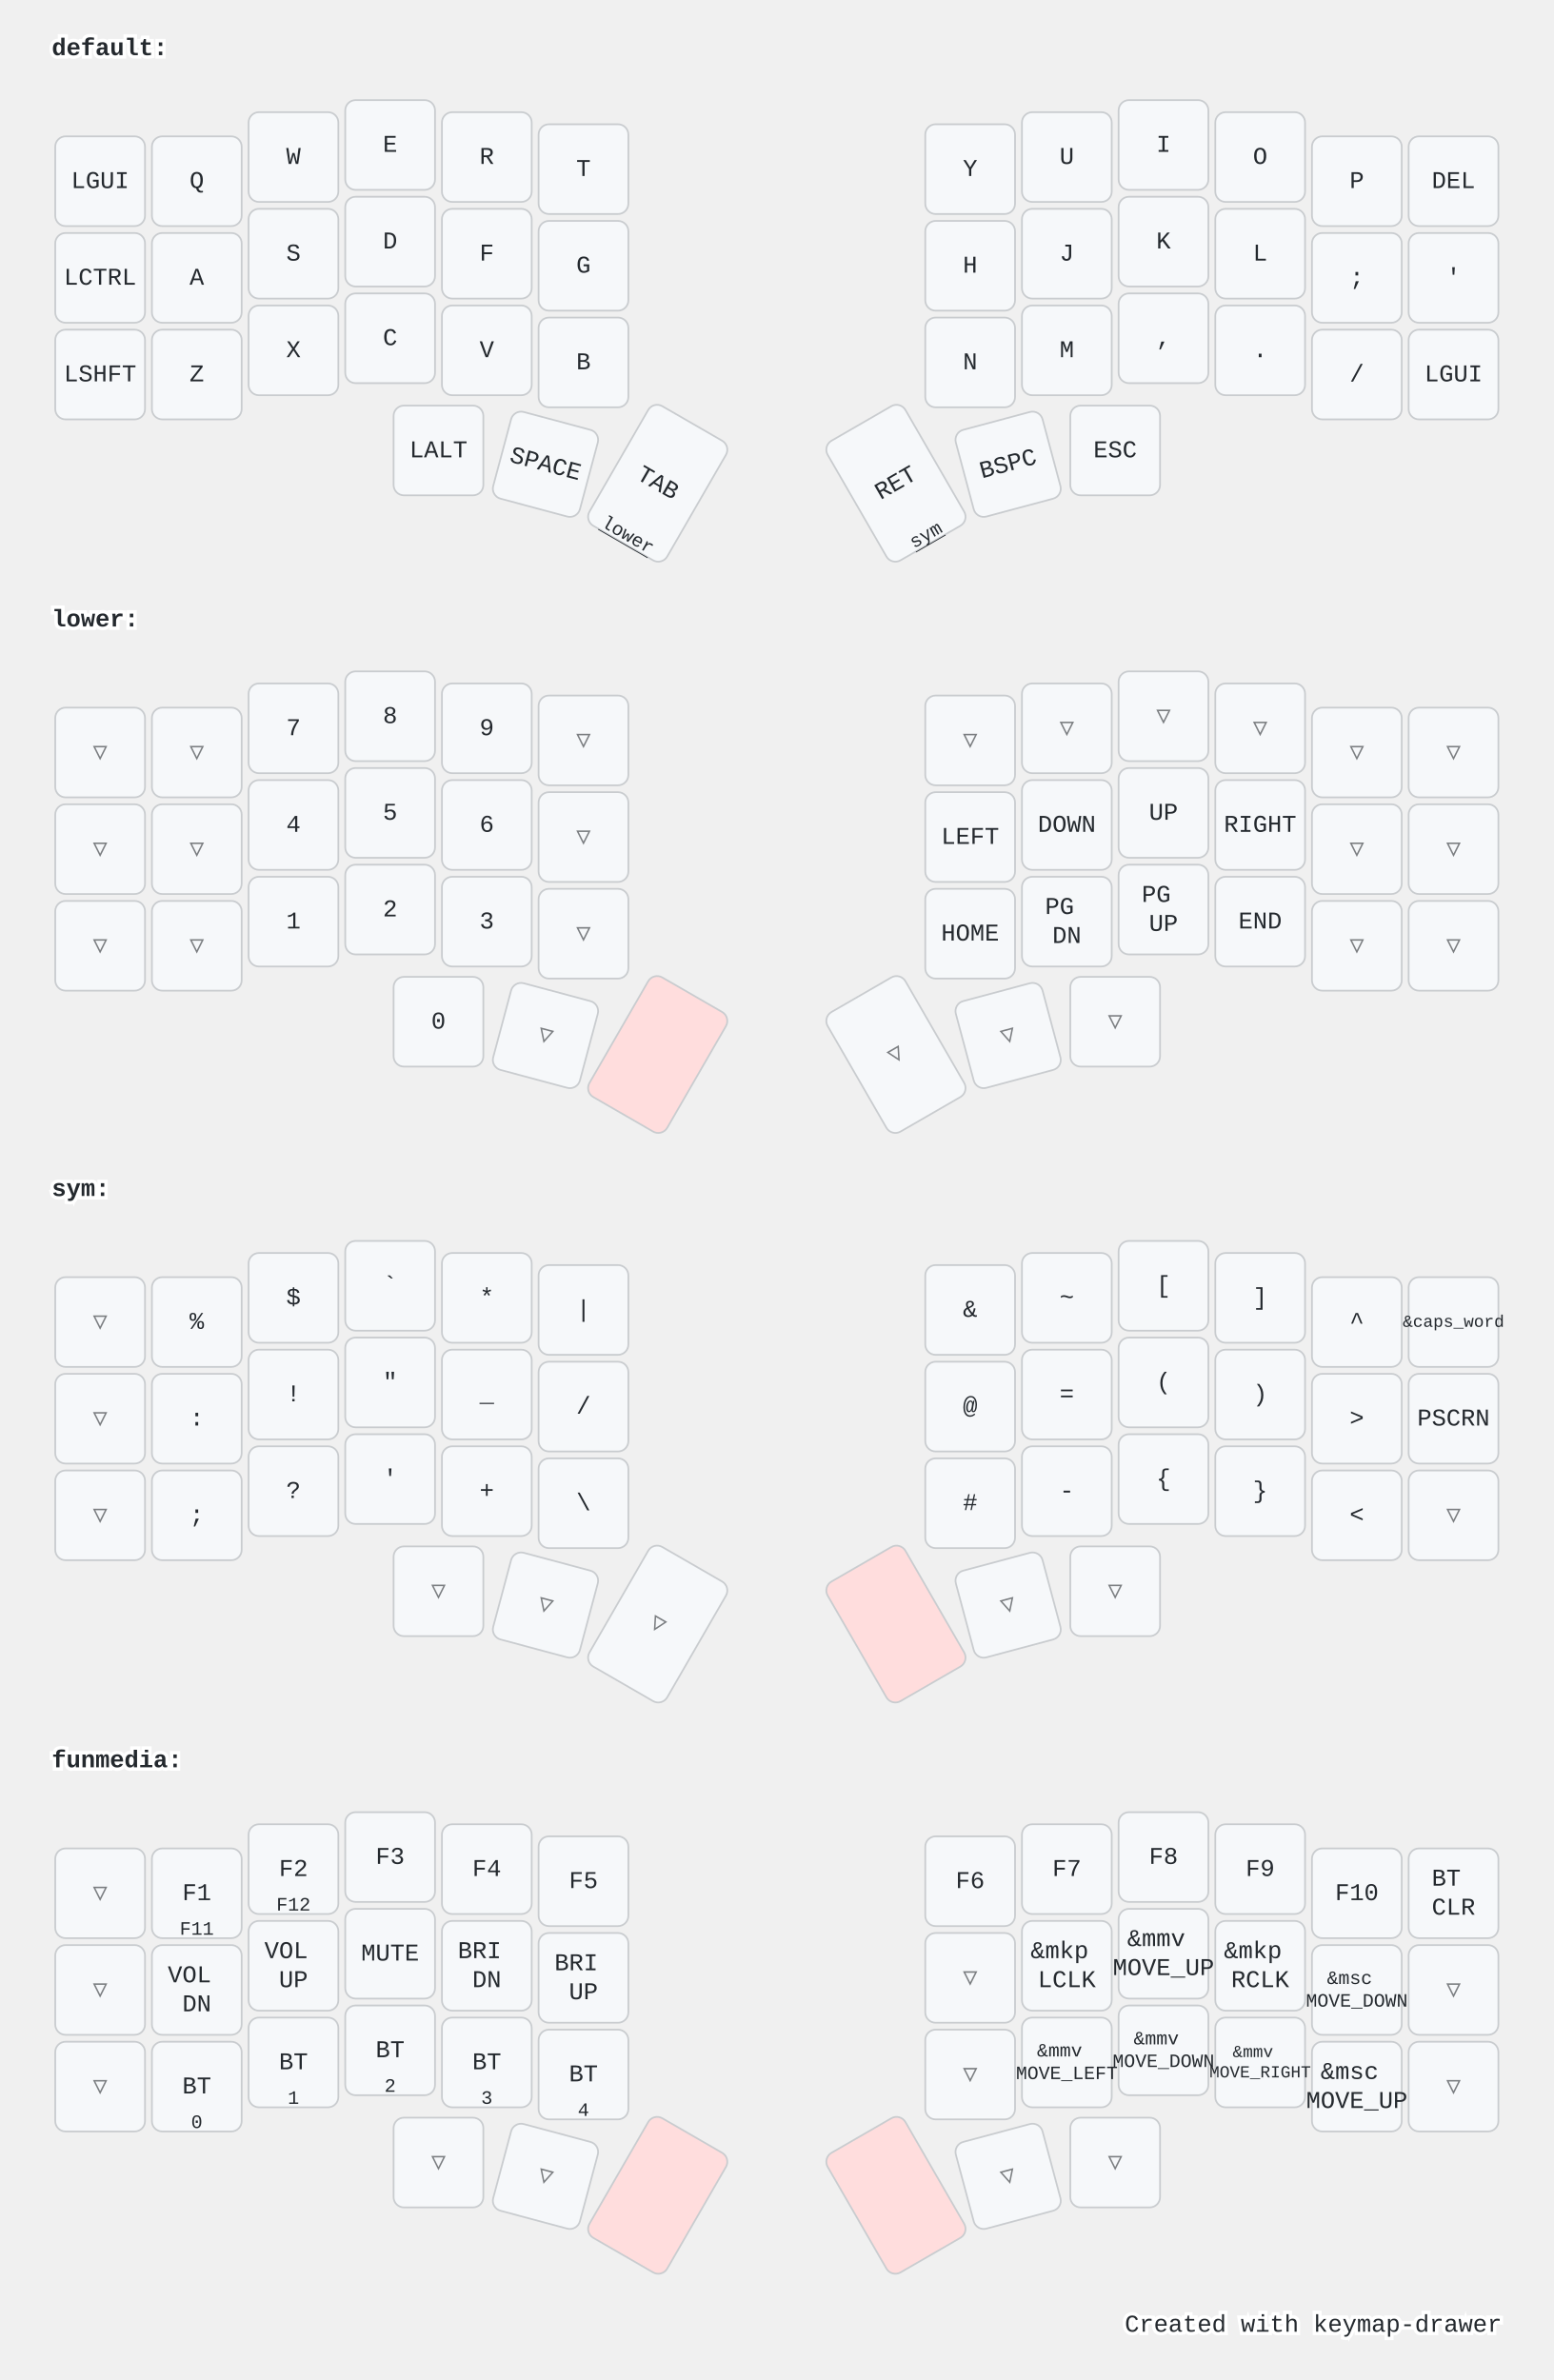
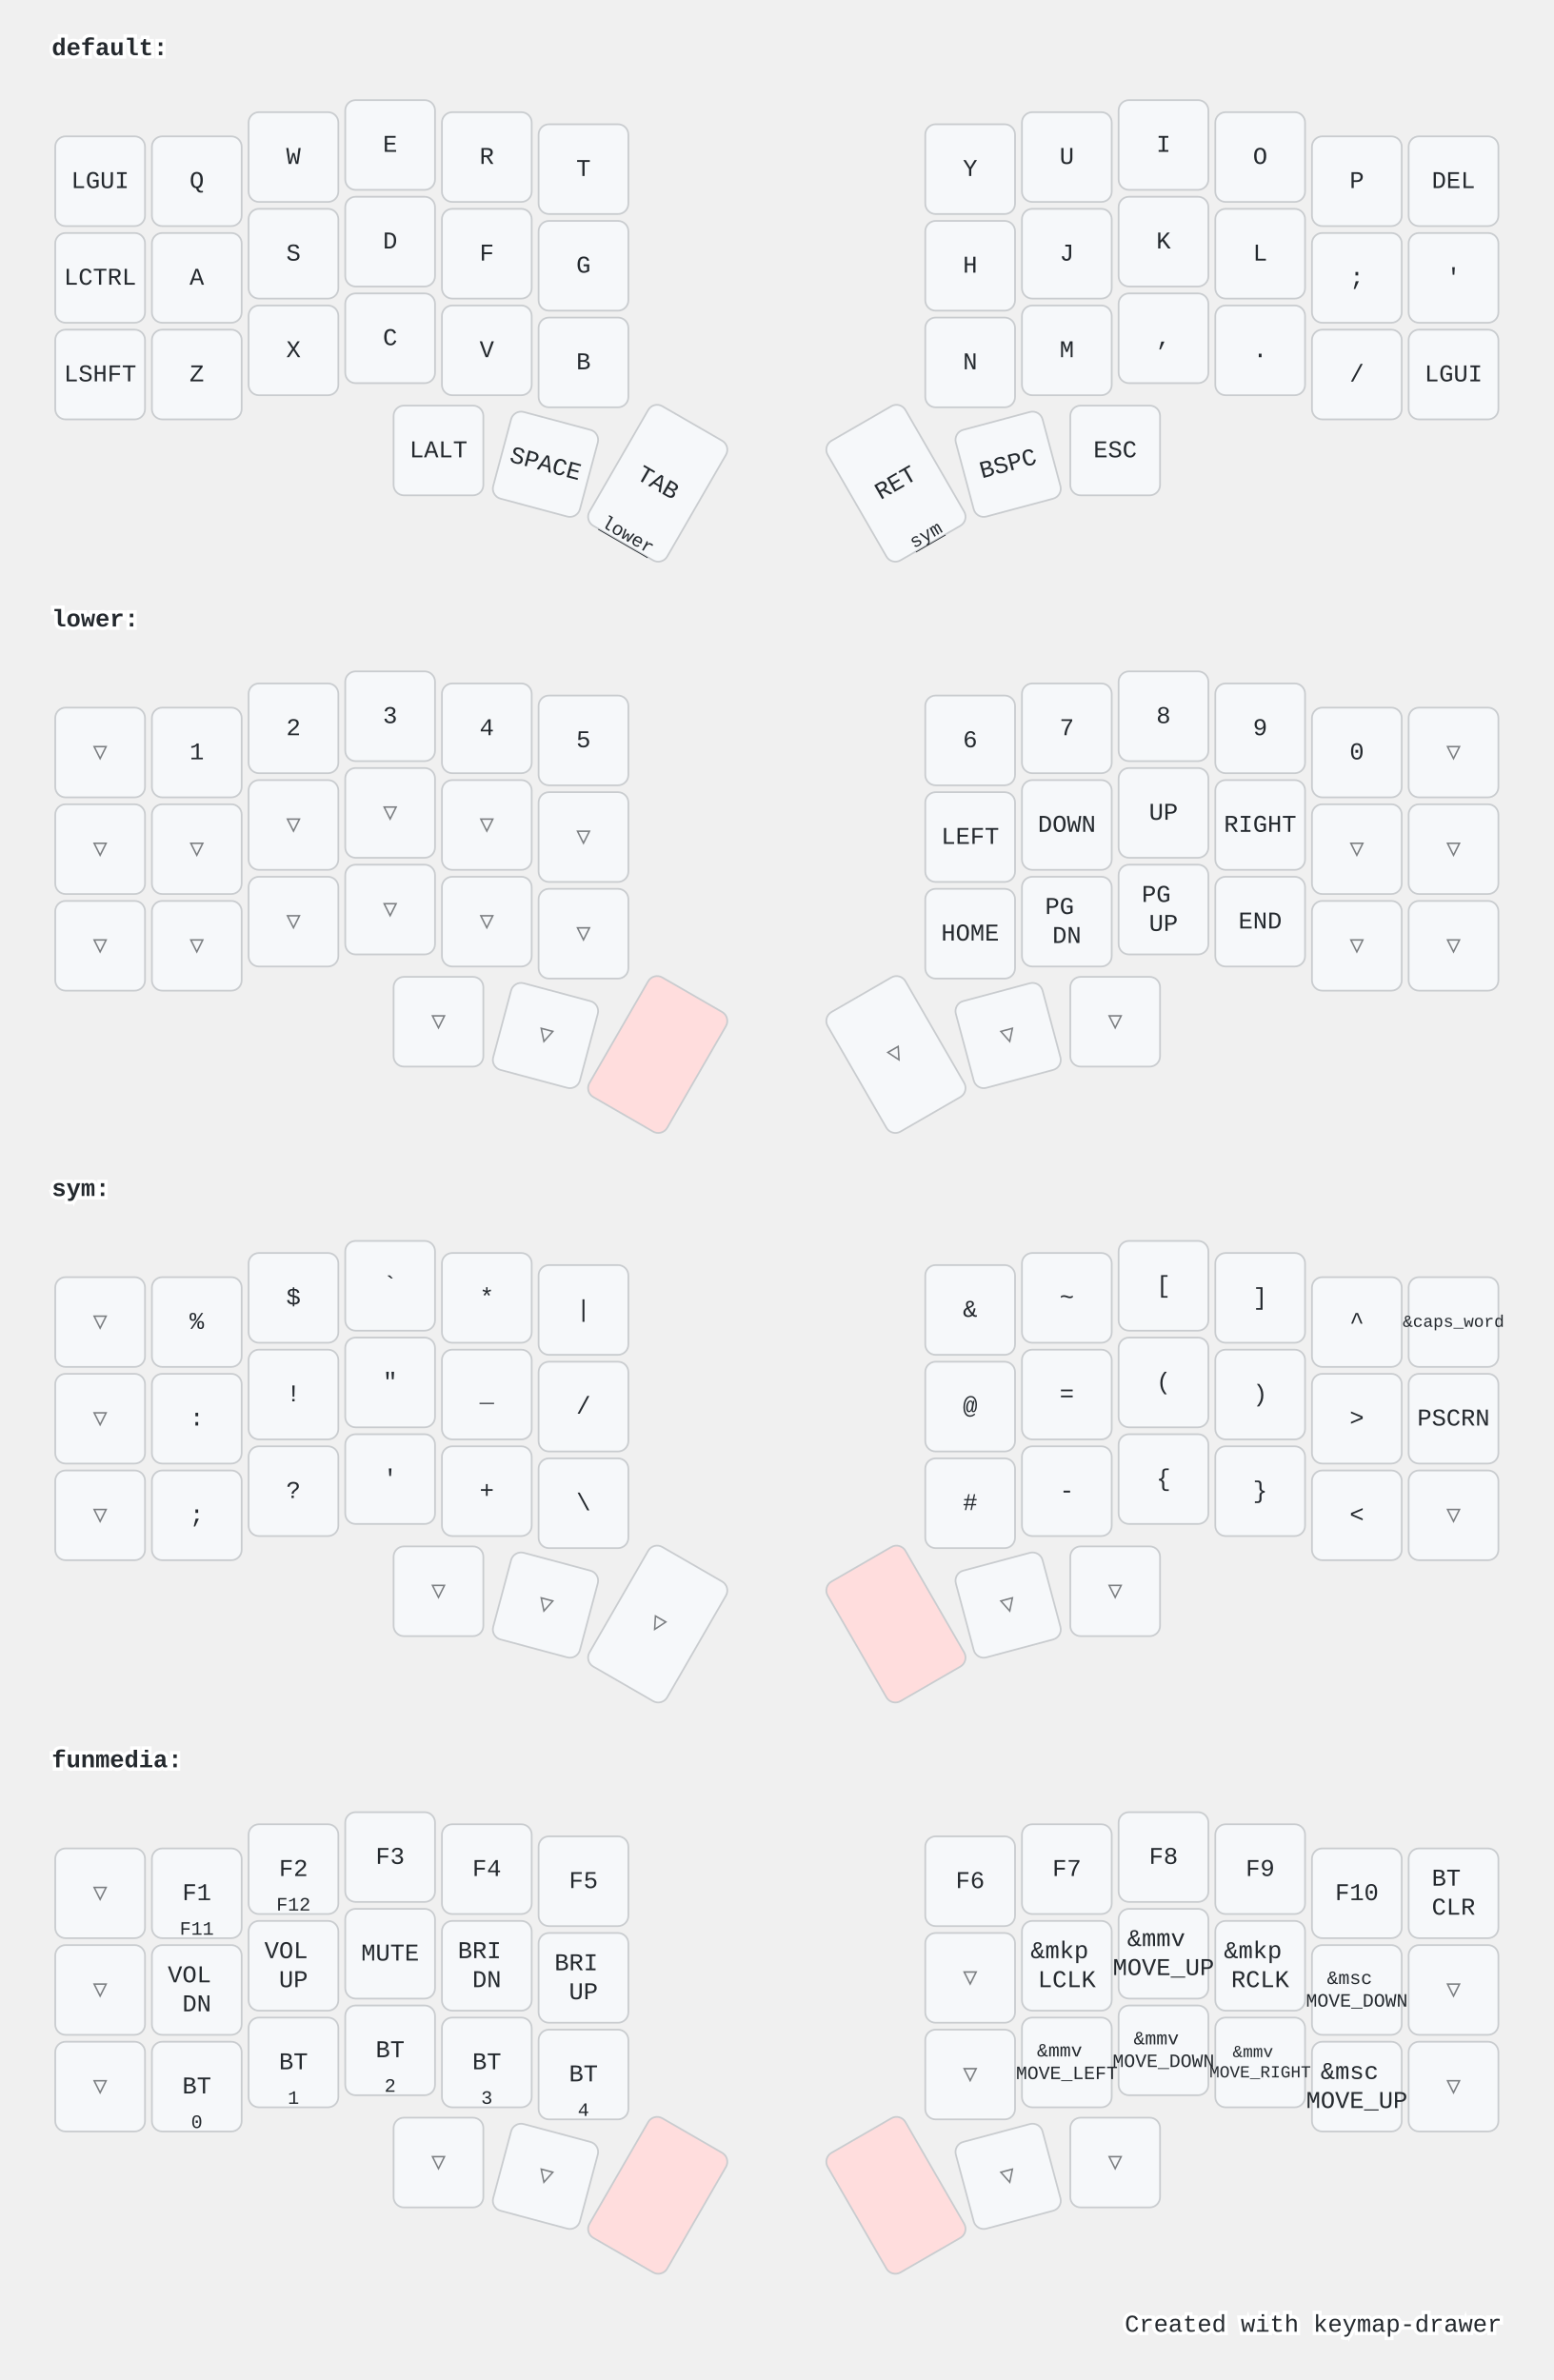
<svg xmlns="http://www.w3.org/2000/svg" width="900" height="1379" viewBox="0 0 900 1379" class="keymap">
  <style>/* inherit to force styles through use tags */
svg path {
    fill: inherit;
}

/* font and background color specifications */
svg.keymap {
    font-family: SFMono-Regular,Consolas,Liberation Mono,Menlo,monospace;
    font-size: 14px;
    font-kerning: normal;
    text-rendering: optimizeLegibility;
    fill: #24292e;
}

/* default key styling */
rect.key {
    fill: #f6f8fa;
}

rect.key, rect.combo {
    stroke: #c9cccf;
    stroke-width: 1;
}

/* default key side styling, only used is draw_key_sides is set */
rect.side {
    filter: brightness(90%);
}

/* color accent for combo boxes */
rect.combo, rect.combo-separate {
    fill: #cdf;
}

/* color accent for held keys */
rect.held, rect.combo.held {
    fill: #fdd;
}

/* color accent for ghost (optional) keys */
rect.ghost, rect.combo.ghost {
    stroke-dasharray: 4, 4;
    stroke-width: 2;
}

text {
    text-anchor: middle;
    dominant-baseline: middle;
}

/* styling for layer labels */
text.label {
    font-weight: bold;
    text-anchor: start;
    stroke: white;
    stroke-width: 4;
    paint-order: stroke;
}

/* styling for optional footer */
text.footer {
    text-anchor: end;
    dominant-baseline: auto;
    stroke: white;
    stroke-width: 4;
    paint-order: stroke;
}

/* styling for combo tap, and key non-tap label text */
text.combo, text.hold, text.shifted, text.left, text.right, text.tl, text.tr, text.bl, text.br {
    font-size: 11px;
}

text.hold, text.bl, text.br {
    text-anchor: middle;
    dominant-baseline: auto;
}

text.shifted, text.tl, text.tr {
    text-anchor: middle;
    dominant-baseline: hanging;
}

text.left, text.tl, text.bl {
    text-anchor: start;
}

text.right, text.tr, text.br {
    text-anchor: end;
}

text.layer-activator {
    text-decoration: underline;
}

/* styling for hold/shifted label text in combo box */
text.combo.hold, text.combo.shifted, text.combo.left, text.combo.right {
    font-size: 8px;
}

/* lighter symbol for transparent keys */
text.trans {
    fill: #7b7e81;
}

/* styling for combo dendrons */
path.combo {
    stroke-width: 1;
    stroke: gray;
    fill: none;
}

/* Start Tabler Icons Cleanup */
/* cannot use height/width with glyphs */
.icon-tabler &gt; path {
    fill: inherit;
    stroke: inherit;
    stroke-width: 2;
}
/* hide tabler's default box */
.icon-tabler &gt; path[stroke="none"][fill="none"] {
    visibility: hidden;
}
/* End Tabler Icons Cleanup */

@media (prefers-color-scheme: dark) {
svg.keymap { fill: #d1d6db; }
rect.key { fill: #3f4750; }
rect.key, rect.combo { stroke: #60666c; }
rect.combo, rect.combo-separate { fill: #1f3d7a; }
rect.held, rect.combo.held { fill: #854747; }
text.label, text.footer { stroke: black; }
text.trans { fill: #7e8184; }
path.combo { stroke: #7f7f7f; }

}</style>
  <g transform="translate(30, 0)" class="layer-default">
    <text x="0" y="28" class="label" id="default">default:</text>
    <g transform="translate(0, 56)">
      <g transform="translate(28, 49)" class="key keypos-0">
        <rect rx="6" ry="6" x="-26" y="-26" width="52" height="52" class="key" />
        <text x="0" y="0" class="key tap">LGUI</text>
      </g>
      <g transform="translate(84, 49)" class="key keypos-1">
        <rect rx="6" ry="6" x="-26" y="-26" width="52" height="52" class="key" />
        <text x="0" y="0" class="key tap">Q</text>
      </g>
      <g transform="translate(140, 35)" class="key keypos-2">
        <rect rx="6" ry="6" x="-26" y="-26" width="52" height="52" class="key" />
        <text x="0" y="0" class="key tap">W</text>
      </g>
      <g transform="translate(196, 28)" class="key keypos-3">
        <rect rx="6" ry="6" x="-26" y="-26" width="52" height="52" class="key" />
        <text x="0" y="0" class="key tap">E</text>
      </g>
      <g transform="translate(252, 35)" class="key keypos-4">
        <rect rx="6" ry="6" x="-26" y="-26" width="52" height="52" class="key" />
        <text x="0" y="0" class="key tap">R</text>
      </g>
      <g transform="translate(308, 42)" class="key keypos-5">
        <rect rx="6" ry="6" x="-26" y="-26" width="52" height="52" class="key" />
        <text x="0" y="0" class="key tap">T</text>
      </g>
      <g transform="translate(532, 42)" class="key keypos-6">
        <rect rx="6" ry="6" x="-26" y="-26" width="52" height="52" class="key" />
        <text x="0" y="0" class="key tap">Y</text>
      </g>
      <g transform="translate(588, 35)" class="key keypos-7">
        <rect rx="6" ry="6" x="-26" y="-26" width="52" height="52" class="key" />
        <text x="0" y="0" class="key tap">U</text>
      </g>
      <g transform="translate(644, 28)" class="key keypos-8">
        <rect rx="6" ry="6" x="-26" y="-26" width="52" height="52" class="key" />
        <text x="0" y="0" class="key tap">I</text>
      </g>
      <g transform="translate(700, 35)" class="key keypos-9">
        <rect rx="6" ry="6" x="-26" y="-26" width="52" height="52" class="key" />
        <text x="0" y="0" class="key tap">O</text>
      </g>
      <g transform="translate(756, 49)" class="key keypos-10">
        <rect rx="6" ry="6" x="-26" y="-26" width="52" height="52" class="key" />
        <text x="0" y="0" class="key tap">P</text>
      </g>
      <g transform="translate(812, 49)" class="key keypos-11">
        <rect rx="6" ry="6" x="-26" y="-26" width="52" height="52" class="key" />
        <text x="0" y="0" class="key tap">DEL</text>
      </g>
      <g transform="translate(28, 105)" class="key keypos-12">
        <rect rx="6" ry="6" x="-26" y="-26" width="52" height="52" class="key" />
        <text x="0" y="0" class="key tap">LCTRL</text>
      </g>
      <g transform="translate(84, 105)" class="key keypos-13">
        <rect rx="6" ry="6" x="-26" y="-26" width="52" height="52" class="key" />
        <text x="0" y="0" class="key tap">A</text>
      </g>
      <g transform="translate(140, 91)" class="key keypos-14">
        <rect rx="6" ry="6" x="-26" y="-26" width="52" height="52" class="key" />
        <text x="0" y="0" class="key tap">S</text>
      </g>
      <g transform="translate(196, 84)" class="key keypos-15">
        <rect rx="6" ry="6" x="-26" y="-26" width="52" height="52" class="key" />
        <text x="0" y="0" class="key tap">D</text>
      </g>
      <g transform="translate(252, 91)" class="key keypos-16">
        <rect rx="6" ry="6" x="-26" y="-26" width="52" height="52" class="key" />
        <text x="0" y="0" class="key tap">F</text>
      </g>
      <g transform="translate(308, 98)" class="key keypos-17">
        <rect rx="6" ry="6" x="-26" y="-26" width="52" height="52" class="key" />
        <text x="0" y="0" class="key tap">G</text>
      </g>
      <g transform="translate(532, 98)" class="key keypos-18">
        <rect rx="6" ry="6" x="-26" y="-26" width="52" height="52" class="key" />
        <text x="0" y="0" class="key tap">H</text>
      </g>
      <g transform="translate(588, 91)" class="key keypos-19">
        <rect rx="6" ry="6" x="-26" y="-26" width="52" height="52" class="key" />
        <text x="0" y="0" class="key tap">J</text>
      </g>
      <g transform="translate(644, 84)" class="key keypos-20">
        <rect rx="6" ry="6" x="-26" y="-26" width="52" height="52" class="key" />
        <text x="0" y="0" class="key tap">K</text>
      </g>
      <g transform="translate(700, 91)" class="key keypos-21">
        <rect rx="6" ry="6" x="-26" y="-26" width="52" height="52" class="key" />
        <text x="0" y="0" class="key tap">L</text>
      </g>
      <g transform="translate(756, 105)" class="key keypos-22">
        <rect rx="6" ry="6" x="-26" y="-26" width="52" height="52" class="key" />
        <text x="0" y="0" class="key tap">;</text>
      </g>
      <g transform="translate(812, 105)" class="key keypos-23">
        <rect rx="6" ry="6" x="-26" y="-26" width="52" height="52" class="key" />
        <text x="0" y="0" class="key tap">'</text>
      </g>
      <g transform="translate(28, 161)" class="key keypos-24">
        <rect rx="6" ry="6" x="-26" y="-26" width="52" height="52" class="key" />
        <text x="0" y="0" class="key tap">LSHFT</text>
      </g>
      <g transform="translate(84, 161)" class="key keypos-25">
        <rect rx="6" ry="6" x="-26" y="-26" width="52" height="52" class="key" />
        <text x="0" y="0" class="key tap">Z</text>
      </g>
      <g transform="translate(140, 147)" class="key keypos-26">
        <rect rx="6" ry="6" x="-26" y="-26" width="52" height="52" class="key" />
        <text x="0" y="0" class="key tap">X</text>
      </g>
      <g transform="translate(196, 140)" class="key keypos-27">
        <rect rx="6" ry="6" x="-26" y="-26" width="52" height="52" class="key" />
        <text x="0" y="0" class="key tap">C</text>
      </g>
      <g transform="translate(252, 147)" class="key keypos-28">
        <rect rx="6" ry="6" x="-26" y="-26" width="52" height="52" class="key" />
        <text x="0" y="0" class="key tap">V</text>
      </g>
      <g transform="translate(308, 154)" class="key keypos-29">
        <rect rx="6" ry="6" x="-26" y="-26" width="52" height="52" class="key" />
        <text x="0" y="0" class="key tap">B</text>
      </g>
      <g transform="translate(532, 154)" class="key keypos-30">
        <rect rx="6" ry="6" x="-26" y="-26" width="52" height="52" class="key" />
        <text x="0" y="0" class="key tap">N</text>
      </g>
      <g transform="translate(588, 147)" class="key keypos-31">
        <rect rx="6" ry="6" x="-26" y="-26" width="52" height="52" class="key" />
        <text x="0" y="0" class="key tap">M</text>
      </g>
      <g transform="translate(644, 140)" class="key keypos-32">
        <rect rx="6" ry="6" x="-26" y="-26" width="52" height="52" class="key" />
        <text x="0" y="0" class="key tap">,</text>
      </g>
      <g transform="translate(700, 147)" class="key keypos-33">
        <rect rx="6" ry="6" x="-26" y="-26" width="52" height="52" class="key" />
        <text x="0" y="0" class="key tap">.</text>
      </g>
      <g transform="translate(756, 161)" class="key keypos-34">
        <rect rx="6" ry="6" x="-26" y="-26" width="52" height="52" class="key" />
        <text x="0" y="0" class="key tap">/</text>
      </g>
      <g transform="translate(812, 161)" class="key keypos-35">
        <rect rx="6" ry="6" x="-26" y="-26" width="52" height="52" class="key" />
        <text x="0" y="0" class="key tap">LGUI</text>
      </g>
      <g transform="translate(224, 205)" class="key keypos-36">
        <rect rx="6" ry="6" x="-26" y="-26" width="52" height="52" class="key" />
        <text x="0" y="0" class="key tap">LALT</text>
      </g>
      <g transform="translate(286, 213) rotate(15.0)" class="key keypos-37">
        <rect rx="6" ry="6" x="-26" y="-26" width="52" height="52" class="key" />
        <text x="0" y="0" class="key tap">SPACE</text>
      </g>
      <g transform="translate(351, 224) rotate(30.0)" class="key keypos-38">
        <rect rx="6" ry="6" x="-26" y="-40" width="52" height="80" class="key" />
        <text x="0" y="0" class="key tap">TAB</text>
        <a href="#lower">
          <text x="0" y="38" class="key hold layer-activator">lower</text>
        </a>
      </g>
      <g transform="translate(489, 224) rotate(-30.0)" class="key keypos-39">
        <rect rx="6" ry="6" x="-26" y="-40" width="52" height="80" class="key" />
        <text x="0" y="0" class="key tap">RET</text>
        <a href="#sym">
          <text x="0" y="38" class="key hold layer-activator">sym</text>
        </a>
      </g>
      <g transform="translate(554, 213) rotate(-15.0)" class="key keypos-40">
        <rect rx="6" ry="6" x="-26" y="-26" width="52" height="52" class="key" />
        <text x="0" y="0" class="key tap">BSPC</text>
      </g>
      <g transform="translate(616, 205)" class="key keypos-41">
        <rect rx="6" ry="6" x="-26" y="-26" width="52" height="52" class="key" />
        <text x="0" y="0" class="key tap">ESC</text>
      </g>
    </g>
  </g>
  <g transform="translate(30, 331)" class="layer-lower">
    <text x="0" y="28" class="label" id="lower">lower:</text>
    <g transform="translate(0, 56)">
      <g transform="translate(28, 49)" class="key trans keypos-0">
        <rect rx="6" ry="6" x="-26" y="-26" width="52" height="52" class="key trans" />
        <text x="0" y="0" class="key trans tap">▽</text>
      </g>
-       <g transform="translate(84, 49)" class="key trans keypos-1">
-         <rect rx="6" ry="6" x="-26" y="-26" width="52" height="52" class="key trans" />
-         <text x="0" y="0" class="key trans tap">▽</text>
+       <g transform="translate(84, 49)" class="key keypos-1">
+         <rect rx="6" ry="6" x="-26" y="-26" width="52" height="52" class="key" />
+         <text x="0" y="0" class="key tap">1</text>
      </g>
      <g transform="translate(140, 35)" class="key keypos-2">
        <rect rx="6" ry="6" x="-26" y="-26" width="52" height="52" class="key" />
+         <text x="0" y="0" class="key tap">2</text>
+       </g>
+       <g transform="translate(196, 28)" class="key keypos-3">
+         <rect rx="6" ry="6" x="-26" y="-26" width="52" height="52" class="key" />
+         <text x="0" y="0" class="key tap">3</text>
+       </g>
+       <g transform="translate(252, 35)" class="key keypos-4">
+         <rect rx="6" ry="6" x="-26" y="-26" width="52" height="52" class="key" />
+         <text x="0" y="0" class="key tap">4</text>
+       </g>
+       <g transform="translate(308, 42)" class="key keypos-5">
+         <rect rx="6" ry="6" x="-26" y="-26" width="52" height="52" class="key" />
+         <text x="0" y="0" class="key tap">5</text>
+       </g>
+       <g transform="translate(532, 42)" class="key keypos-6">
+         <rect rx="6" ry="6" x="-26" y="-26" width="52" height="52" class="key" />
+         <text x="0" y="0" class="key tap">6</text>
+       </g>
+       <g transform="translate(588, 35)" class="key keypos-7">
+         <rect rx="6" ry="6" x="-26" y="-26" width="52" height="52" class="key" />
        <text x="0" y="0" class="key tap">7</text>
      </g>
-       <g transform="translate(196, 28)" class="key keypos-3">
+       <g transform="translate(644, 28)" class="key keypos-8">
        <rect rx="6" ry="6" x="-26" y="-26" width="52" height="52" class="key" />
        <text x="0" y="0" class="key tap">8</text>
      </g>
-       <g transform="translate(252, 35)" class="key keypos-4">
+       <g transform="translate(700, 35)" class="key keypos-9">
        <rect rx="6" ry="6" x="-26" y="-26" width="52" height="52" class="key" />
        <text x="0" y="0" class="key tap">9</text>
      </g>
-       <g transform="translate(308, 42)" class="key trans keypos-5">
-         <rect rx="6" ry="6" x="-26" y="-26" width="52" height="52" class="key trans" />
-         <text x="0" y="0" class="key trans tap">▽</text>
-       </g>
-       <g transform="translate(532, 42)" class="key trans keypos-6">
-         <rect rx="6" ry="6" x="-26" y="-26" width="52" height="52" class="key trans" />
-         <text x="0" y="0" class="key trans tap">▽</text>
-       </g>
-       <g transform="translate(588, 35)" class="key trans keypos-7">
-         <rect rx="6" ry="6" x="-26" y="-26" width="52" height="52" class="key trans" />
-         <text x="0" y="0" class="key trans tap">▽</text>
-       </g>
-       <g transform="translate(644, 28)" class="key trans keypos-8">
-         <rect rx="6" ry="6" x="-26" y="-26" width="52" height="52" class="key trans" />
-         <text x="0" y="0" class="key trans tap">▽</text>
-       </g>
-       <g transform="translate(700, 35)" class="key trans keypos-9">
-         <rect rx="6" ry="6" x="-26" y="-26" width="52" height="52" class="key trans" />
-         <text x="0" y="0" class="key trans tap">▽</text>
-       </g>
-       <g transform="translate(756, 49)" class="key trans keypos-10">
-         <rect rx="6" ry="6" x="-26" y="-26" width="52" height="52" class="key trans" />
-         <text x="0" y="0" class="key trans tap">▽</text>
+       <g transform="translate(756, 49)" class="key keypos-10">
+         <rect rx="6" ry="6" x="-26" y="-26" width="52" height="52" class="key" />
+         <text x="0" y="0" class="key tap">0</text>
      </g>
      <g transform="translate(812, 49)" class="key trans keypos-11">
        <rect rx="6" ry="6" x="-26" y="-26" width="52" height="52" class="key trans" />
        <text x="0" y="0" class="key trans tap">▽</text>
      </g>
      <g transform="translate(28, 105)" class="key trans keypos-12">
        <rect rx="6" ry="6" x="-26" y="-26" width="52" height="52" class="key trans" />
        <text x="0" y="0" class="key trans tap">▽</text>
      </g>
      <g transform="translate(84, 105)" class="key trans keypos-13">
        <rect rx="6" ry="6" x="-26" y="-26" width="52" height="52" class="key trans" />
        <text x="0" y="0" class="key trans tap">▽</text>
      </g>
-       <g transform="translate(140, 91)" class="key keypos-14">
-         <rect rx="6" ry="6" x="-26" y="-26" width="52" height="52" class="key" />
-         <text x="0" y="0" class="key tap">4</text>
-       </g>
-       <g transform="translate(196, 84)" class="key keypos-15">
-         <rect rx="6" ry="6" x="-26" y="-26" width="52" height="52" class="key" />
-         <text x="0" y="0" class="key tap">5</text>
-       </g>
-       <g transform="translate(252, 91)" class="key keypos-16">
-         <rect rx="6" ry="6" x="-26" y="-26" width="52" height="52" class="key" />
-         <text x="0" y="0" class="key tap">6</text>
+       <g transform="translate(140, 91)" class="key trans keypos-14">
+         <rect rx="6" ry="6" x="-26" y="-26" width="52" height="52" class="key trans" />
+         <text x="0" y="0" class="key trans tap">▽</text>
+       </g>
+       <g transform="translate(196, 84)" class="key trans keypos-15">
+         <rect rx="6" ry="6" x="-26" y="-26" width="52" height="52" class="key trans" />
+         <text x="0" y="0" class="key trans tap">▽</text>
+       </g>
+       <g transform="translate(252, 91)" class="key trans keypos-16">
+         <rect rx="6" ry="6" x="-26" y="-26" width="52" height="52" class="key trans" />
+         <text x="0" y="0" class="key trans tap">▽</text>
      </g>
      <g transform="translate(308, 98)" class="key trans keypos-17">
        <rect rx="6" ry="6" x="-26" y="-26" width="52" height="52" class="key trans" />
        <text x="0" y="0" class="key trans tap">▽</text>
      </g>
      <g transform="translate(532, 98)" class="key keypos-18">
        <rect rx="6" ry="6" x="-26" y="-26" width="52" height="52" class="key" />
        <text x="0" y="0" class="key tap">LEFT</text>
      </g>
      <g transform="translate(588, 91)" class="key keypos-19">
        <rect rx="6" ry="6" x="-26" y="-26" width="52" height="52" class="key" />
        <text x="0" y="0" class="key tap">DOWN</text>
      </g>
      <g transform="translate(644, 84)" class="key keypos-20">
        <rect rx="6" ry="6" x="-26" y="-26" width="52" height="52" class="key" />
        <text x="0" y="0" class="key tap">UP</text>
      </g>
      <g transform="translate(700, 91)" class="key keypos-21">
        <rect rx="6" ry="6" x="-26" y="-26" width="52" height="52" class="key" />
        <text x="0" y="0" class="key tap">RIGHT</text>
      </g>
      <g transform="translate(756, 105)" class="key trans keypos-22">
        <rect rx="6" ry="6" x="-26" y="-26" width="52" height="52" class="key trans" />
        <text x="0" y="0" class="key trans tap">▽</text>
      </g>
      <g transform="translate(812, 105)" class="key trans keypos-23">
        <rect rx="6" ry="6" x="-26" y="-26" width="52" height="52" class="key trans" />
        <text x="0" y="0" class="key trans tap">▽</text>
      </g>
      <g transform="translate(28, 161)" class="key trans keypos-24">
        <rect rx="6" ry="6" x="-26" y="-26" width="52" height="52" class="key trans" />
        <text x="0" y="0" class="key trans tap">▽</text>
      </g>
      <g transform="translate(84, 161)" class="key trans keypos-25">
        <rect rx="6" ry="6" x="-26" y="-26" width="52" height="52" class="key trans" />
        <text x="0" y="0" class="key trans tap">▽</text>
      </g>
-       <g transform="translate(140, 147)" class="key keypos-26">
-         <rect rx="6" ry="6" x="-26" y="-26" width="52" height="52" class="key" />
-         <text x="0" y="0" class="key tap">1</text>
-       </g>
-       <g transform="translate(196, 140)" class="key keypos-27">
-         <rect rx="6" ry="6" x="-26" y="-26" width="52" height="52" class="key" />
-         <text x="0" y="0" class="key tap">2</text>
-       </g>
-       <g transform="translate(252, 147)" class="key keypos-28">
-         <rect rx="6" ry="6" x="-26" y="-26" width="52" height="52" class="key" />
-         <text x="0" y="0" class="key tap">3</text>
+       <g transform="translate(140, 147)" class="key trans keypos-26">
+         <rect rx="6" ry="6" x="-26" y="-26" width="52" height="52" class="key trans" />
+         <text x="0" y="0" class="key trans tap">▽</text>
+       </g>
+       <g transform="translate(196, 140)" class="key trans keypos-27">
+         <rect rx="6" ry="6" x="-26" y="-26" width="52" height="52" class="key trans" />
+         <text x="0" y="0" class="key trans tap">▽</text>
+       </g>
+       <g transform="translate(252, 147)" class="key trans keypos-28">
+         <rect rx="6" ry="6" x="-26" y="-26" width="52" height="52" class="key trans" />
+         <text x="0" y="0" class="key trans tap">▽</text>
      </g>
      <g transform="translate(308, 154)" class="key trans keypos-29">
        <rect rx="6" ry="6" x="-26" y="-26" width="52" height="52" class="key trans" />
        <text x="0" y="0" class="key trans tap">▽</text>
      </g>
      <g transform="translate(532, 154)" class="key keypos-30">
        <rect rx="6" ry="6" x="-26" y="-26" width="52" height="52" class="key" />
        <text x="0" y="0" class="key tap">HOME</text>
      </g>
      <g transform="translate(588, 147)" class="key keypos-31">
        <rect rx="6" ry="6" x="-26" y="-26" width="52" height="52" class="key" />
        <text x="0" y="0" class="key tap">
          <tspan x="0" dy="-0.6em">PG</tspan>
          <tspan x="0" dy="1.2em">DN</tspan>
        </text>
      </g>
      <g transform="translate(644, 140)" class="key keypos-32">
        <rect rx="6" ry="6" x="-26" y="-26" width="52" height="52" class="key" />
        <text x="0" y="0" class="key tap">
          <tspan x="0" dy="-0.6em">PG</tspan>
          <tspan x="0" dy="1.2em">UP</tspan>
        </text>
      </g>
      <g transform="translate(700, 147)" class="key keypos-33">
        <rect rx="6" ry="6" x="-26" y="-26" width="52" height="52" class="key" />
        <text x="0" y="0" class="key tap">END</text>
      </g>
      <g transform="translate(756, 161)" class="key trans keypos-34">
        <rect rx="6" ry="6" x="-26" y="-26" width="52" height="52" class="key trans" />
        <text x="0" y="0" class="key trans tap">▽</text>
      </g>
      <g transform="translate(812, 161)" class="key trans keypos-35">
        <rect rx="6" ry="6" x="-26" y="-26" width="52" height="52" class="key trans" />
        <text x="0" y="0" class="key trans tap">▽</text>
      </g>
-       <g transform="translate(224, 205)" class="key keypos-36">
-         <rect rx="6" ry="6" x="-26" y="-26" width="52" height="52" class="key" />
-         <text x="0" y="0" class="key tap">0</text>
+       <g transform="translate(224, 205)" class="key trans keypos-36">
+         <rect rx="6" ry="6" x="-26" y="-26" width="52" height="52" class="key trans" />
+         <text x="0" y="0" class="key trans tap">▽</text>
      </g>
      <g transform="translate(286, 213) rotate(15.0)" class="key trans keypos-37">
        <rect rx="6" ry="6" x="-26" y="-26" width="52" height="52" class="key trans" />
        <text x="0" y="0" class="key trans tap">▽</text>
      </g>
      <g transform="translate(351, 224) rotate(30.0)" class="key held keypos-38">
        <rect rx="6" ry="6" x="-26" y="-40" width="52" height="80" class="key held" />
      </g>
      <g transform="translate(489, 224) rotate(-30.0)" class="key trans keypos-39">
        <rect rx="6" ry="6" x="-26" y="-40" width="52" height="80" class="key trans" />
        <text x="0" y="0" class="key trans tap">▽</text>
      </g>
      <g transform="translate(554, 213) rotate(-15.0)" class="key trans keypos-40">
        <rect rx="6" ry="6" x="-26" y="-26" width="52" height="52" class="key trans" />
        <text x="0" y="0" class="key trans tap">▽</text>
      </g>
      <g transform="translate(616, 205)" class="key trans keypos-41">
        <rect rx="6" ry="6" x="-26" y="-26" width="52" height="52" class="key trans" />
        <text x="0" y="0" class="key trans tap">▽</text>
      </g>
    </g>
  </g>
  <g transform="translate(30, 661)" class="layer-sym">
    <text x="0" y="28" class="label" id="sym">sym:</text>
    <g transform="translate(0, 56)">
      <g transform="translate(28, 49)" class="key trans keypos-0">
        <rect rx="6" ry="6" x="-26" y="-26" width="52" height="52" class="key trans" />
        <text x="0" y="0" class="key trans tap">▽</text>
      </g>
      <g transform="translate(84, 49)" class="key keypos-1">
        <rect rx="6" ry="6" x="-26" y="-26" width="52" height="52" class="key" />
        <text x="0" y="0" class="key tap">%</text>
      </g>
      <g transform="translate(140, 35)" class="key keypos-2">
        <rect rx="6" ry="6" x="-26" y="-26" width="52" height="52" class="key" />
        <text x="0" y="0" class="key tap">$</text>
      </g>
      <g transform="translate(196, 28)" class="key keypos-3">
        <rect rx="6" ry="6" x="-26" y="-26" width="52" height="52" class="key" />
        <text x="0" y="0" class="key tap">`</text>
      </g>
      <g transform="translate(252, 35)" class="key keypos-4">
        <rect rx="6" ry="6" x="-26" y="-26" width="52" height="52" class="key" />
        <text x="0" y="0" class="key tap">*</text>
      </g>
      <g transform="translate(308, 42)" class="key keypos-5">
        <rect rx="6" ry="6" x="-26" y="-26" width="52" height="52" class="key" />
        <text x="0" y="0" class="key tap">|</text>
      </g>
      <g transform="translate(532, 42)" class="key keypos-6">
        <rect rx="6" ry="6" x="-26" y="-26" width="52" height="52" class="key" />
        <text x="0" y="0" class="key tap">&amp;</text>
      </g>
      <g transform="translate(588, 35)" class="key keypos-7">
        <rect rx="6" ry="6" x="-26" y="-26" width="52" height="52" class="key" />
        <text x="0" y="0" class="key tap">~</text>
      </g>
      <g transform="translate(644, 28)" class="key keypos-8">
        <rect rx="6" ry="6" x="-26" y="-26" width="52" height="52" class="key" />
        <text x="0" y="0" class="key tap">[</text>
      </g>
      <g transform="translate(700, 35)" class="key keypos-9">
        <rect rx="6" ry="6" x="-26" y="-26" width="52" height="52" class="key" />
        <text x="0" y="0" class="key tap">]</text>
      </g>
      <g transform="translate(756, 49)" class="key keypos-10">
        <rect rx="6" ry="6" x="-26" y="-26" width="52" height="52" class="key" />
        <text x="0" y="0" class="key tap">^</text>
      </g>
      <g transform="translate(812, 49)" class="key keypos-11">
        <rect rx="6" ry="6" x="-26" y="-26" width="52" height="52" class="key" />
        <text x="0" y="0" class="key tap">
          <tspan style="font-size: 70%">&amp;caps_word</tspan>
        </text>
      </g>
      <g transform="translate(28, 105)" class="key trans keypos-12">
        <rect rx="6" ry="6" x="-26" y="-26" width="52" height="52" class="key trans" />
        <text x="0" y="0" class="key trans tap">▽</text>
      </g>
      <g transform="translate(84, 105)" class="key keypos-13">
        <rect rx="6" ry="6" x="-26" y="-26" width="52" height="52" class="key" />
        <text x="0" y="0" class="key tap">:</text>
      </g>
      <g transform="translate(140, 91)" class="key keypos-14">
        <rect rx="6" ry="6" x="-26" y="-26" width="52" height="52" class="key" />
        <text x="0" y="0" class="key tap">!</text>
      </g>
      <g transform="translate(196, 84)" class="key keypos-15">
        <rect rx="6" ry="6" x="-26" y="-26" width="52" height="52" class="key" />
        <text x="0" y="0" class="key tap">"</text>
      </g>
      <g transform="translate(252, 91)" class="key keypos-16">
        <rect rx="6" ry="6" x="-26" y="-26" width="52" height="52" class="key" />
        <text x="0" y="0" class="key tap">_</text>
      </g>
      <g transform="translate(308, 98)" class="key keypos-17">
        <rect rx="6" ry="6" x="-26" y="-26" width="52" height="52" class="key" />
        <text x="0" y="0" class="key tap">/</text>
      </g>
      <g transform="translate(532, 98)" class="key keypos-18">
        <rect rx="6" ry="6" x="-26" y="-26" width="52" height="52" class="key" />
        <text x="0" y="0" class="key tap">@</text>
      </g>
      <g transform="translate(588, 91)" class="key keypos-19">
        <rect rx="6" ry="6" x="-26" y="-26" width="52" height="52" class="key" />
        <text x="0" y="0" class="key tap">=</text>
      </g>
      <g transform="translate(644, 84)" class="key keypos-20">
        <rect rx="6" ry="6" x="-26" y="-26" width="52" height="52" class="key" />
        <text x="0" y="0" class="key tap">(</text>
      </g>
      <g transform="translate(700, 91)" class="key keypos-21">
        <rect rx="6" ry="6" x="-26" y="-26" width="52" height="52" class="key" />
        <text x="0" y="0" class="key tap">)</text>
      </g>
      <g transform="translate(756, 105)" class="key keypos-22">
        <rect rx="6" ry="6" x="-26" y="-26" width="52" height="52" class="key" />
        <text x="0" y="0" class="key tap">&gt;</text>
      </g>
      <g transform="translate(812, 105)" class="key keypos-23">
        <rect rx="6" ry="6" x="-26" y="-26" width="52" height="52" class="key" />
        <text x="0" y="0" class="key tap">PSCRN</text>
      </g>
      <g transform="translate(28, 161)" class="key trans keypos-24">
        <rect rx="6" ry="6" x="-26" y="-26" width="52" height="52" class="key trans" />
        <text x="0" y="0" class="key trans tap">▽</text>
      </g>
      <g transform="translate(84, 161)" class="key keypos-25">
        <rect rx="6" ry="6" x="-26" y="-26" width="52" height="52" class="key" />
        <text x="0" y="0" class="key tap">;</text>
      </g>
      <g transform="translate(140, 147)" class="key keypos-26">
        <rect rx="6" ry="6" x="-26" y="-26" width="52" height="52" class="key" />
        <text x="0" y="0" class="key tap">?</text>
      </g>
      <g transform="translate(196, 140)" class="key keypos-27">
        <rect rx="6" ry="6" x="-26" y="-26" width="52" height="52" class="key" />
        <text x="0" y="0" class="key tap">'</text>
      </g>
      <g transform="translate(252, 147)" class="key keypos-28">
        <rect rx="6" ry="6" x="-26" y="-26" width="52" height="52" class="key" />
        <text x="0" y="0" class="key tap">+</text>
      </g>
      <g transform="translate(308, 154)" class="key keypos-29">
        <rect rx="6" ry="6" x="-26" y="-26" width="52" height="52" class="key" />
        <text x="0" y="0" class="key tap">\</text>
      </g>
      <g transform="translate(532, 154)" class="key keypos-30">
        <rect rx="6" ry="6" x="-26" y="-26" width="52" height="52" class="key" />
        <text x="0" y="0" class="key tap">#</text>
      </g>
      <g transform="translate(588, 147)" class="key keypos-31">
        <rect rx="6" ry="6" x="-26" y="-26" width="52" height="52" class="key" />
        <text x="0" y="0" class="key tap">-</text>
      </g>
      <g transform="translate(644, 140)" class="key keypos-32">
        <rect rx="6" ry="6" x="-26" y="-26" width="52" height="52" class="key" />
        <text x="0" y="0" class="key tap">{</text>
      </g>
      <g transform="translate(700, 147)" class="key keypos-33">
        <rect rx="6" ry="6" x="-26" y="-26" width="52" height="52" class="key" />
        <text x="0" y="0" class="key tap">}</text>
      </g>
      <g transform="translate(756, 161)" class="key keypos-34">
        <rect rx="6" ry="6" x="-26" y="-26" width="52" height="52" class="key" />
        <text x="0" y="0" class="key tap">&lt;</text>
      </g>
      <g transform="translate(812, 161)" class="key trans keypos-35">
        <rect rx="6" ry="6" x="-26" y="-26" width="52" height="52" class="key trans" />
        <text x="0" y="0" class="key trans tap">▽</text>
      </g>
      <g transform="translate(224, 205)" class="key trans keypos-36">
        <rect rx="6" ry="6" x="-26" y="-26" width="52" height="52" class="key trans" />
        <text x="0" y="0" class="key trans tap">▽</text>
      </g>
      <g transform="translate(286, 213) rotate(15.0)" class="key trans keypos-37">
        <rect rx="6" ry="6" x="-26" y="-26" width="52" height="52" class="key trans" />
        <text x="0" y="0" class="key trans tap">▽</text>
      </g>
      <g transform="translate(351, 224) rotate(30.0)" class="key trans keypos-38">
        <rect rx="6" ry="6" x="-26" y="-40" width="52" height="80" class="key trans" />
        <text x="0" y="0" class="key trans tap">▽</text>
      </g>
      <g transform="translate(489, 224) rotate(-30.0)" class="key held keypos-39">
        <rect rx="6" ry="6" x="-26" y="-40" width="52" height="80" class="key held" />
      </g>
      <g transform="translate(554, 213) rotate(-15.0)" class="key trans keypos-40">
        <rect rx="6" ry="6" x="-26" y="-26" width="52" height="52" class="key trans" />
        <text x="0" y="0" class="key trans tap">▽</text>
      </g>
      <g transform="translate(616, 205)" class="key trans keypos-41">
        <rect rx="6" ry="6" x="-26" y="-26" width="52" height="52" class="key trans" />
        <text x="0" y="0" class="key trans tap">▽</text>
      </g>
    </g>
  </g>
  <g transform="translate(30, 992)" class="layer-funmedia">
    <text x="0" y="28" class="label" id="funmedia">funmedia:</text>
    <g transform="translate(0, 56)">
      <g transform="translate(28, 49)" class="key trans keypos-0">
        <rect rx="6" ry="6" x="-26" y="-26" width="52" height="52" class="key trans" />
        <text x="0" y="0" class="key trans tap">▽</text>
      </g>
      <g transform="translate(84, 49)" class="key keypos-1">
        <rect rx="6" ry="6" x="-26" y="-26" width="52" height="52" class="key" />
        <text x="0" y="0" class="key tap">F1</text>
        <text x="0" y="24" class="key hold">F11</text>
      </g>
      <g transform="translate(140, 35)" class="key keypos-2">
        <rect rx="6" ry="6" x="-26" y="-26" width="52" height="52" class="key" />
        <text x="0" y="0" class="key tap">F2</text>
        <text x="0" y="24" class="key hold">F12</text>
      </g>
      <g transform="translate(196, 28)" class="key keypos-3">
        <rect rx="6" ry="6" x="-26" y="-26" width="52" height="52" class="key" />
        <text x="0" y="0" class="key tap">F3</text>
      </g>
      <g transform="translate(252, 35)" class="key keypos-4">
        <rect rx="6" ry="6" x="-26" y="-26" width="52" height="52" class="key" />
        <text x="0" y="0" class="key tap">F4</text>
      </g>
      <g transform="translate(308, 42)" class="key keypos-5">
        <rect rx="6" ry="6" x="-26" y="-26" width="52" height="52" class="key" />
        <text x="0" y="0" class="key tap">F5</text>
      </g>
      <g transform="translate(532, 42)" class="key keypos-6">
        <rect rx="6" ry="6" x="-26" y="-26" width="52" height="52" class="key" />
        <text x="0" y="0" class="key tap">F6</text>
      </g>
      <g transform="translate(588, 35)" class="key keypos-7">
        <rect rx="6" ry="6" x="-26" y="-26" width="52" height="52" class="key" />
        <text x="0" y="0" class="key tap">F7</text>
      </g>
      <g transform="translate(644, 28)" class="key keypos-8">
        <rect rx="6" ry="6" x="-26" y="-26" width="52" height="52" class="key" />
        <text x="0" y="0" class="key tap">F8</text>
      </g>
      <g transform="translate(700, 35)" class="key keypos-9">
        <rect rx="6" ry="6" x="-26" y="-26" width="52" height="52" class="key" />
        <text x="0" y="0" class="key tap">F9</text>
      </g>
      <g transform="translate(756, 49)" class="key keypos-10">
        <rect rx="6" ry="6" x="-26" y="-26" width="52" height="52" class="key" />
        <text x="0" y="0" class="key tap">F10</text>
      </g>
      <g transform="translate(812, 49)" class="key keypos-11">
        <rect rx="6" ry="6" x="-26" y="-26" width="52" height="52" class="key" />
        <text x="0" y="0" class="key tap">
          <tspan x="0" dy="-0.6em">BT</tspan>
          <tspan x="0" dy="1.2em">CLR</tspan>
        </text>
      </g>
      <g transform="translate(28, 105)" class="key trans keypos-12">
        <rect rx="6" ry="6" x="-26" y="-26" width="52" height="52" class="key trans" />
        <text x="0" y="0" class="key trans tap">▽</text>
      </g>
      <g transform="translate(84, 105)" class="key keypos-13">
        <rect rx="6" ry="6" x="-26" y="-26" width="52" height="52" class="key" />
        <text x="0" y="0" class="key tap">
          <tspan x="0" dy="-0.6em">VOL</tspan>
          <tspan x="0" dy="1.2em">DN</tspan>
        </text>
      </g>
      <g transform="translate(140, 91)" class="key keypos-14">
        <rect rx="6" ry="6" x="-26" y="-26" width="52" height="52" class="key" />
        <text x="0" y="0" class="key tap">
          <tspan x="0" dy="-0.6em">VOL</tspan>
          <tspan x="0" dy="1.2em">UP</tspan>
        </text>
      </g>
      <g transform="translate(196, 84)" class="key keypos-15">
        <rect rx="6" ry="6" x="-26" y="-26" width="52" height="52" class="key" />
        <text x="0" y="0" class="key tap">MUTE</text>
      </g>
      <g transform="translate(252, 91)" class="key keypos-16">
        <rect rx="6" ry="6" x="-26" y="-26" width="52" height="52" class="key" />
        <text x="0" y="0" class="key tap">
          <tspan x="0" dy="-0.6em">BRI</tspan>
          <tspan x="0" dy="1.2em">DN</tspan>
        </text>
      </g>
      <g transform="translate(308, 98)" class="key keypos-17">
        <rect rx="6" ry="6" x="-26" y="-26" width="52" height="52" class="key" />
        <text x="0" y="0" class="key tap">
          <tspan x="0" dy="-0.6em">BRI</tspan>
          <tspan x="0" dy="1.2em">UP</tspan>
        </text>
      </g>
      <g transform="translate(532, 98)" class="key trans keypos-18">
        <rect rx="6" ry="6" x="-26" y="-26" width="52" height="52" class="key trans" />
        <text x="0" y="0" class="key trans tap">▽</text>
      </g>
      <g transform="translate(588, 91)" class="key keypos-19">
        <rect rx="6" ry="6" x="-26" y="-26" width="52" height="52" class="key" />
        <text x="0" y="0" class="key tap">
          <tspan x="0" dy="-0.6em">&amp;mkp</tspan>
          <tspan x="0" dy="1.2em">LCLK</tspan>
        </text>
      </g>
      <g transform="translate(644, 84)" class="key keypos-20">
        <rect rx="6" ry="6" x="-26" y="-26" width="52" height="52" class="key" />
        <text x="0" y="0" class="key tap">
          <tspan x="0" dy="-0.6em">&amp;mmv</tspan>
          <tspan x="0" dy="1.2em">MOVE_UP</tspan>
        </text>
      </g>
      <g transform="translate(700, 91)" class="key keypos-21">
        <rect rx="6" ry="6" x="-26" y="-26" width="52" height="52" class="key" />
        <text x="0" y="0" class="key tap">
          <tspan x="0" dy="-0.6em">&amp;mkp</tspan>
          <tspan x="0" dy="1.2em">RCLK</tspan>
        </text>
      </g>
      <g transform="translate(756, 105)" class="key keypos-22">
        <rect rx="6" ry="6" x="-26" y="-26" width="52" height="52" class="key" />
        <text x="0" y="0" class="key tap">
          <tspan x="0" dy="-0.6em" style="font-size: 78%">&amp;msc</tspan>
          <tspan x="0" dy="1.2em" style="font-size: 78%">MOVE_DOWN</tspan>
        </text>
      </g>
      <g transform="translate(812, 105)" class="key trans keypos-23">
        <rect rx="6" ry="6" x="-26" y="-26" width="52" height="52" class="key trans" />
        <text x="0" y="0" class="key trans tap">▽</text>
      </g>
      <g transform="translate(28, 161)" class="key trans keypos-24">
        <rect rx="6" ry="6" x="-26" y="-26" width="52" height="52" class="key trans" />
        <text x="0" y="0" class="key trans tap">▽</text>
      </g>
      <g transform="translate(84, 161)" class="key keypos-25">
        <rect rx="6" ry="6" x="-26" y="-26" width="52" height="52" class="key" />
        <text x="0" y="0" class="key tap">BT</text>
        <text x="0" y="24" class="key hold">0</text>
      </g>
      <g transform="translate(140, 147)" class="key keypos-26">
        <rect rx="6" ry="6" x="-26" y="-26" width="52" height="52" class="key" />
        <text x="0" y="0" class="key tap">BT</text>
        <text x="0" y="24" class="key hold">1</text>
      </g>
      <g transform="translate(196, 140)" class="key keypos-27">
        <rect rx="6" ry="6" x="-26" y="-26" width="52" height="52" class="key" />
        <text x="0" y="0" class="key tap">BT</text>
        <text x="0" y="24" class="key hold">2</text>
      </g>
      <g transform="translate(252, 147)" class="key keypos-28">
        <rect rx="6" ry="6" x="-26" y="-26" width="52" height="52" class="key" />
        <text x="0" y="0" class="key tap">BT</text>
        <text x="0" y="24" class="key hold">3</text>
      </g>
      <g transform="translate(308, 154)" class="key keypos-29">
        <rect rx="6" ry="6" x="-26" y="-26" width="52" height="52" class="key" />
        <text x="0" y="0" class="key tap">BT</text>
        <text x="0" y="24" class="key hold">4</text>
      </g>
      <g transform="translate(532, 154)" class="key trans keypos-30">
        <rect rx="6" ry="6" x="-26" y="-26" width="52" height="52" class="key trans" />
        <text x="0" y="0" class="key trans tap">▽</text>
      </g>
      <g transform="translate(588, 147)" class="key keypos-31">
        <rect rx="6" ry="6" x="-26" y="-26" width="52" height="52" class="key" />
        <text x="0" y="0" class="key tap">
          <tspan x="0" dy="-0.6em" style="font-size: 78%">&amp;mmv</tspan>
          <tspan x="0" dy="1.2em" style="font-size: 78%">MOVE_LEFT</tspan>
        </text>
      </g>
      <g transform="translate(644, 140)" class="key keypos-32">
        <rect rx="6" ry="6" x="-26" y="-26" width="52" height="52" class="key" />
        <text x="0" y="0" class="key tap">
          <tspan x="0" dy="-0.6em" style="font-size: 78%">&amp;mmv</tspan>
          <tspan x="0" dy="1.2em" style="font-size: 78%">MOVE_DOWN</tspan>
        </text>
      </g>
      <g transform="translate(700, 147)" class="key keypos-33">
        <rect rx="6" ry="6" x="-26" y="-26" width="52" height="52" class="key" />
        <text x="0" y="0" class="key tap">
          <tspan x="0" dy="-0.6em" style="font-size: 70%">&amp;mmv</tspan>
          <tspan x="0" dy="1.2em" style="font-size: 70%">MOVE_RIGHT</tspan>
        </text>
      </g>
      <g transform="translate(756, 161)" class="key keypos-34">
        <rect rx="6" ry="6" x="-26" y="-26" width="52" height="52" class="key" />
        <text x="0" y="0" class="key tap">
          <tspan x="0" dy="-0.6em">&amp;msc</tspan>
          <tspan x="0" dy="1.2em">MOVE_UP</tspan>
        </text>
      </g>
      <g transform="translate(812, 161)" class="key trans keypos-35">
        <rect rx="6" ry="6" x="-26" y="-26" width="52" height="52" class="key trans" />
        <text x="0" y="0" class="key trans tap">▽</text>
      </g>
      <g transform="translate(224, 205)" class="key trans keypos-36">
        <rect rx="6" ry="6" x="-26" y="-26" width="52" height="52" class="key trans" />
        <text x="0" y="0" class="key trans tap">▽</text>
      </g>
      <g transform="translate(286, 213) rotate(15.0)" class="key trans keypos-37">
        <rect rx="6" ry="6" x="-26" y="-26" width="52" height="52" class="key trans" />
        <text x="0" y="0" class="key trans tap">▽</text>
      </g>
      <g transform="translate(351, 224) rotate(30.0)" class="key held keypos-38">
        <rect rx="6" ry="6" x="-26" y="-40" width="52" height="80" class="key held" />
      </g>
      <g transform="translate(489, 224) rotate(-30.0)" class="key held keypos-39">
        <rect rx="6" ry="6" x="-26" y="-40" width="52" height="80" class="key held" />
      </g>
      <g transform="translate(554, 213) rotate(-15.0)" class="key trans keypos-40">
        <rect rx="6" ry="6" x="-26" y="-26" width="52" height="52" class="key trans" />
        <text x="0" y="0" class="key trans tap">▽</text>
      </g>
      <g transform="translate(616, 205)" class="key trans keypos-41">
        <rect rx="6" ry="6" x="-26" y="-26" width="52" height="52" class="key trans" />
        <text x="0" y="0" class="key trans tap">▽</text>
      </g>
    </g>
  </g>
  <text x="870.0" y="1351.0" class="footer">Created with <a href="https://github.com/caksoylar/keymap-drawer">keymap-drawer</a>
  </text>
</svg>
